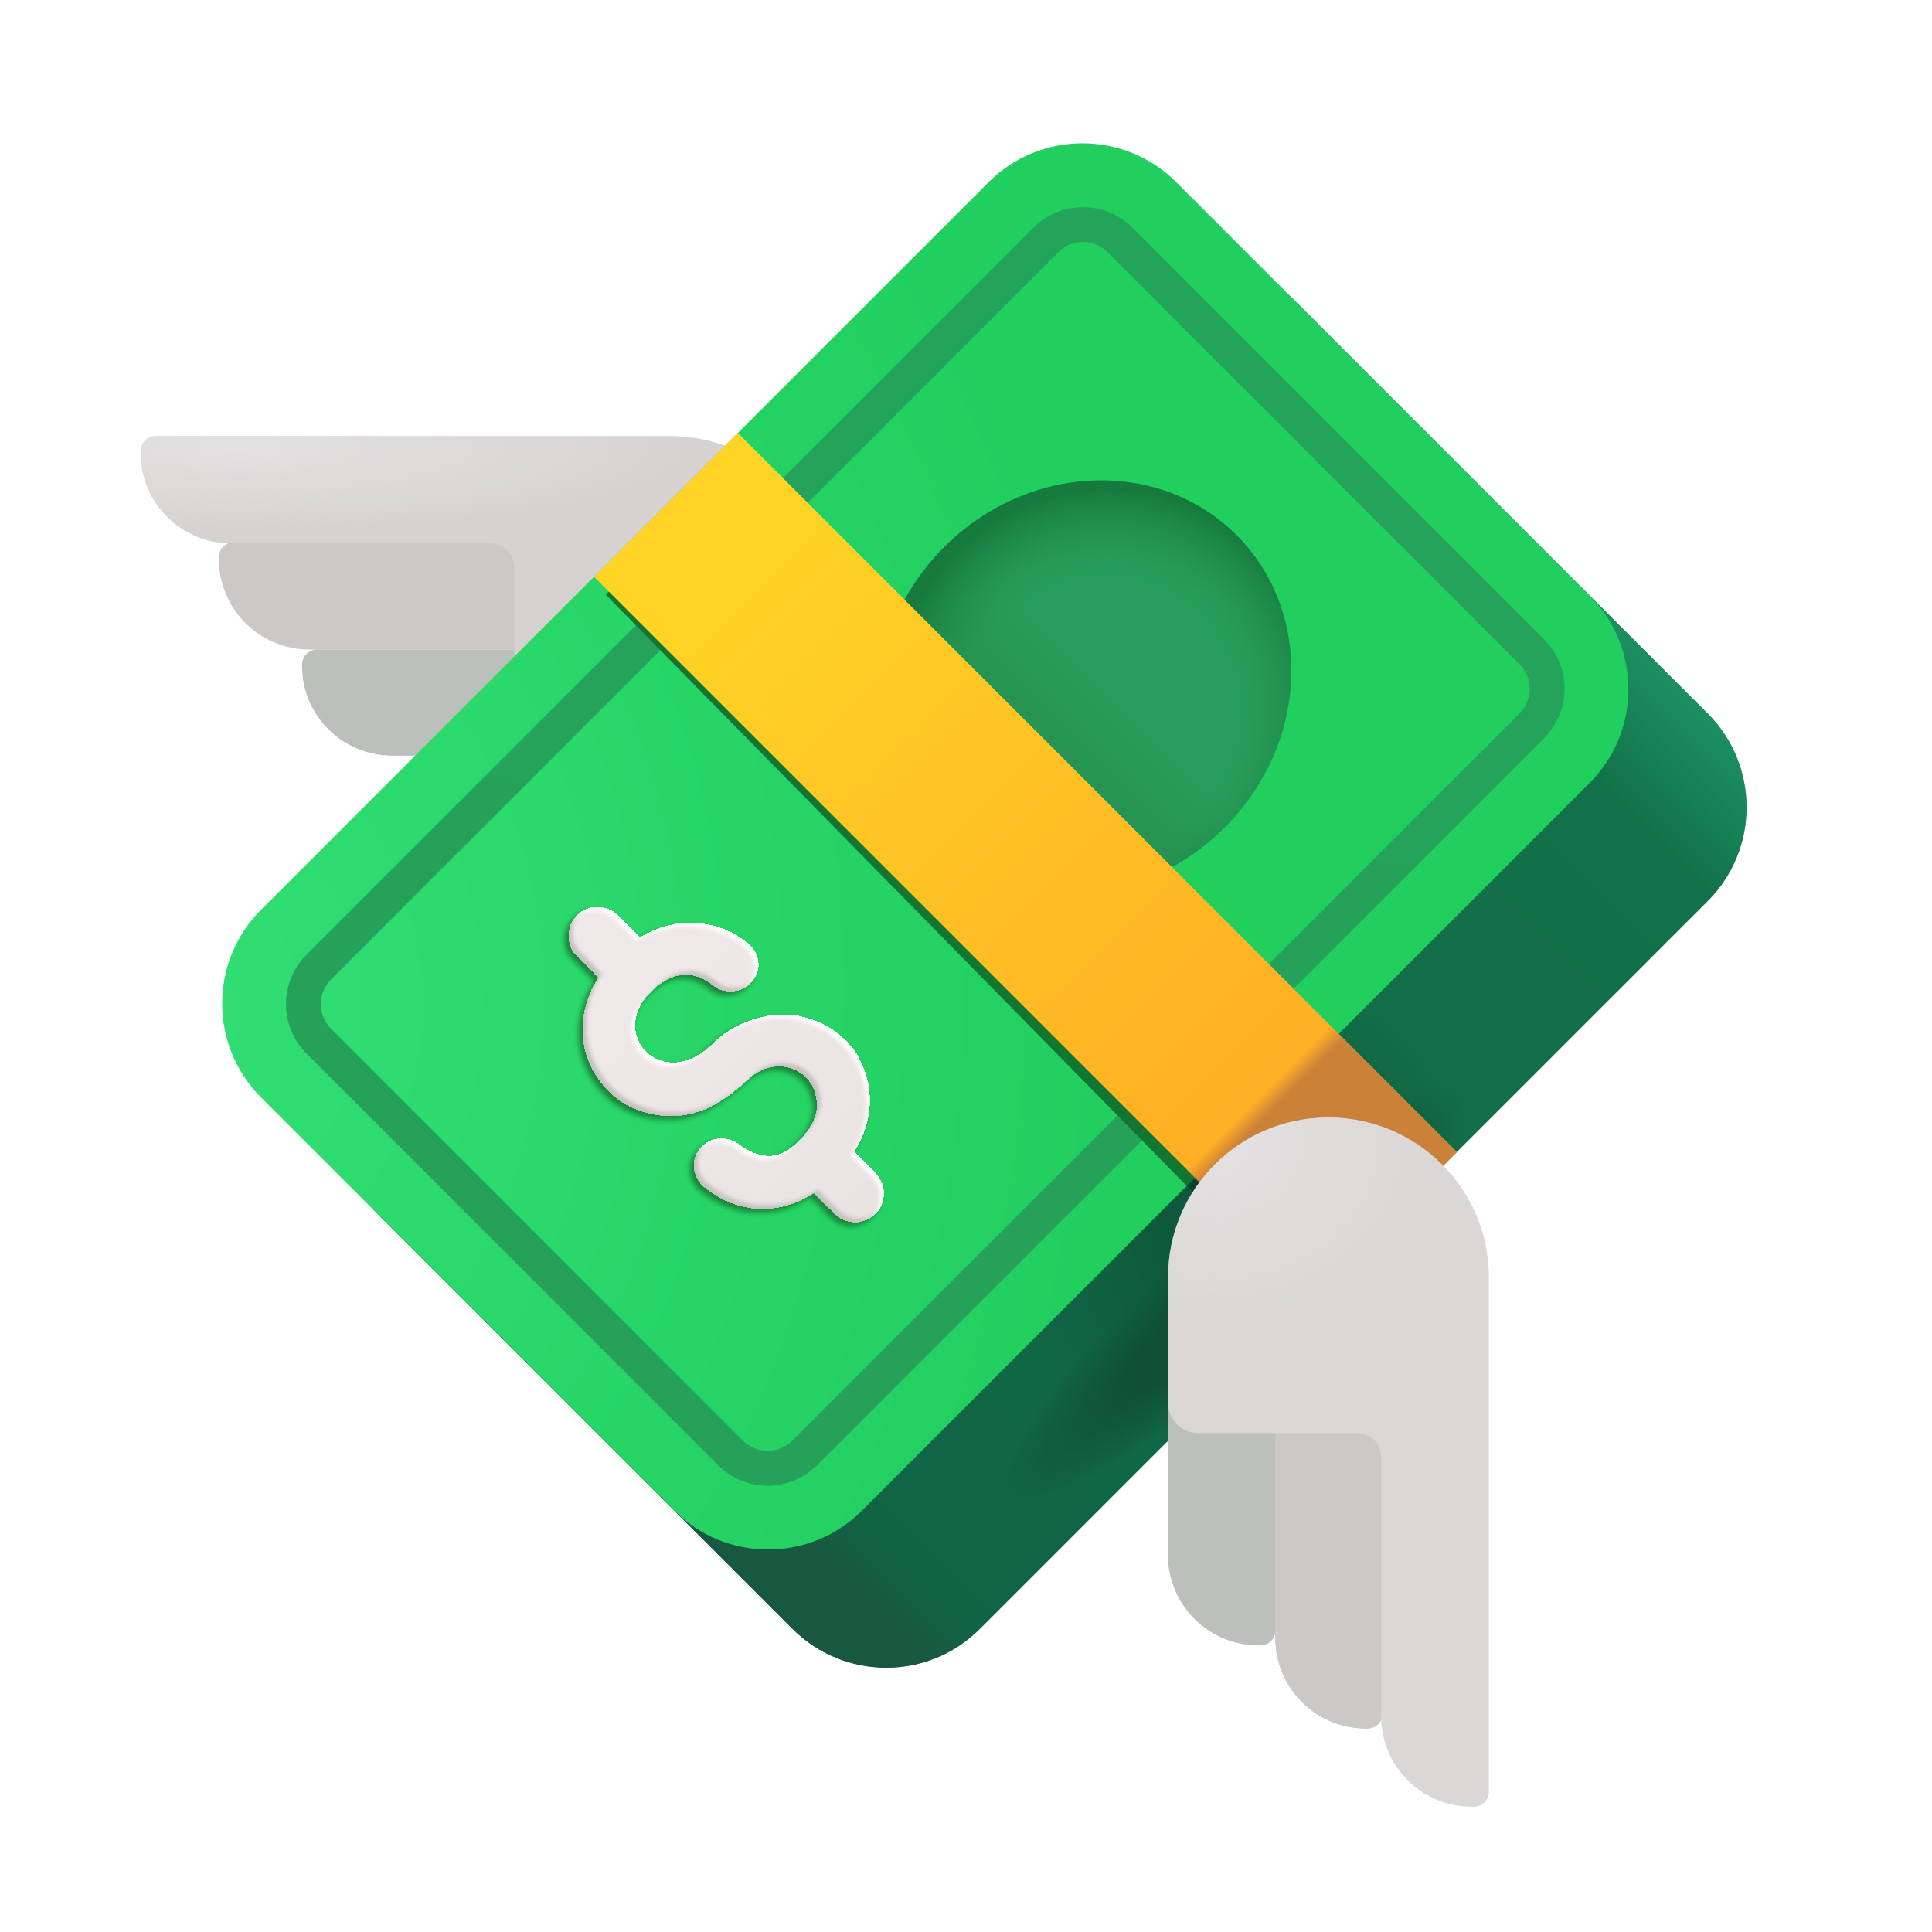
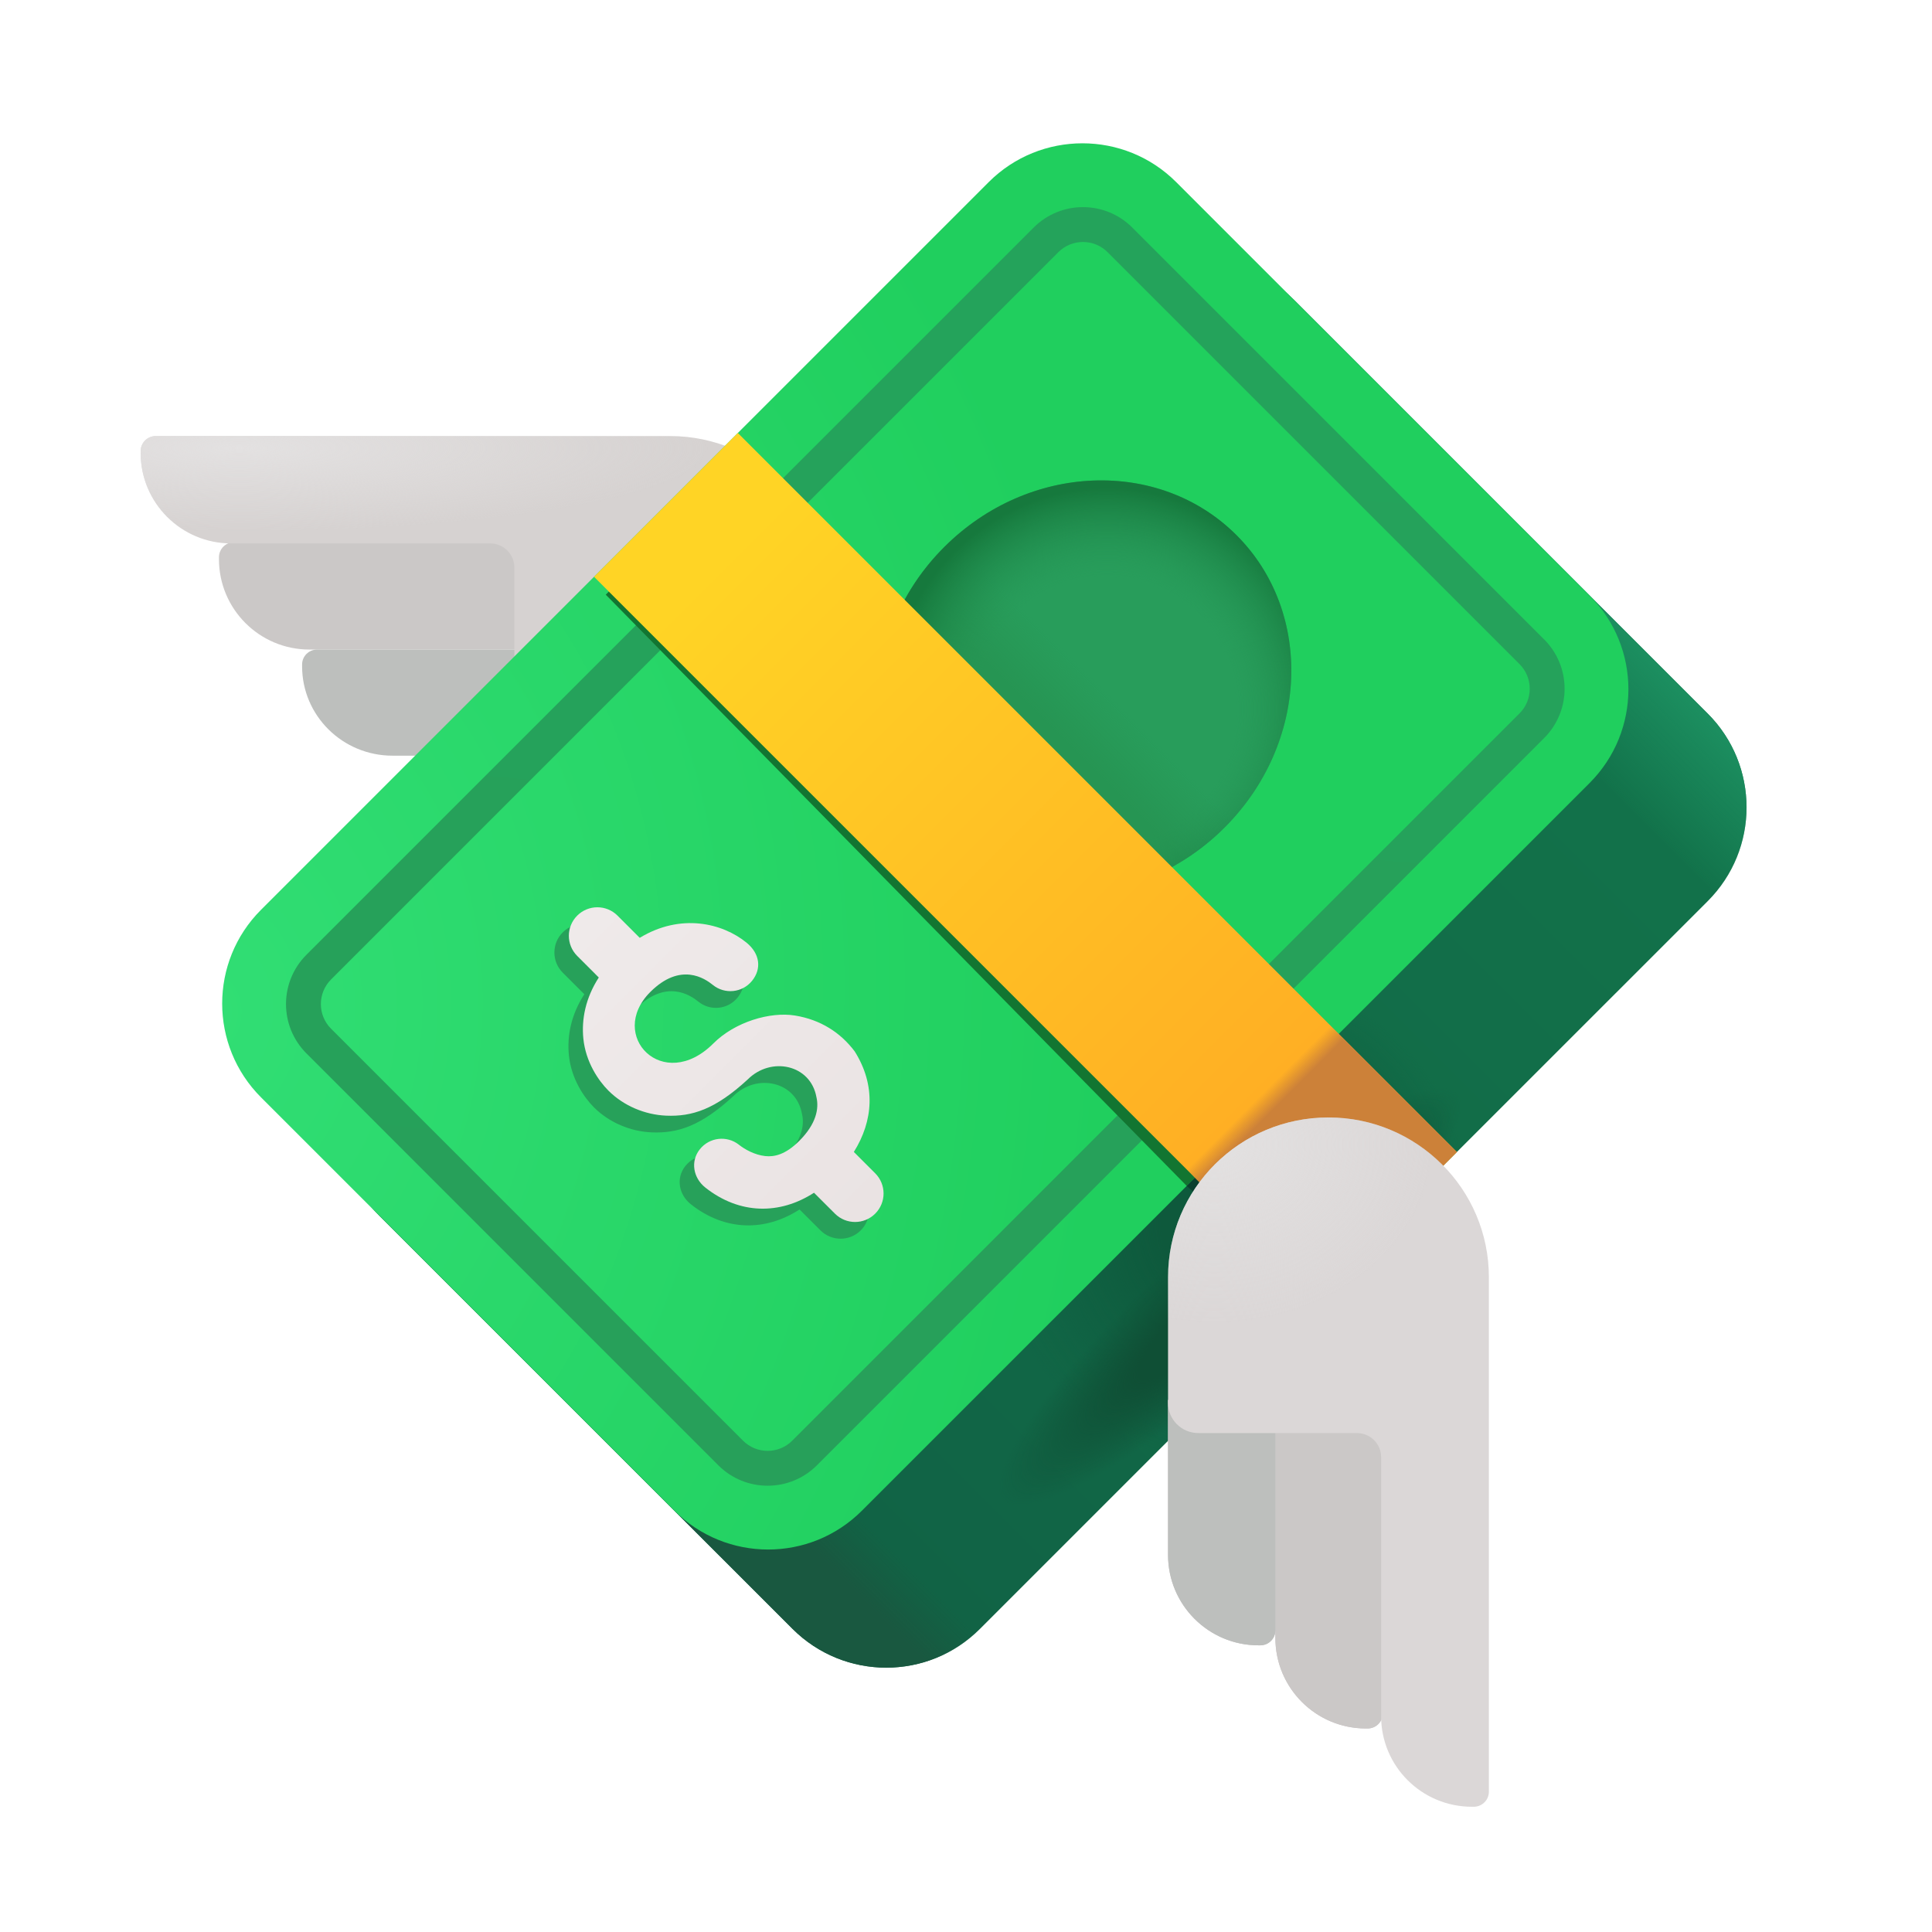
<svg xmlns="http://www.w3.org/2000/svg" width="115" height="115" viewBox="0 0 115 115" fill="none">
  <path d="M32.587 38.664L32.587 32.274L13.93 32.274C13.435 32.274 13.033 32.676 13.033 33.171L13.033 33.281C13.033 36.254 15.443 38.664 18.416 38.664L32.587 38.664Z" fill="#CBC8C7" />
  <path d="M32.587 44.981L32.587 38.664L18.879 38.664C18.383 38.664 17.982 39.061 17.982 39.551L17.982 39.66C17.982 42.599 20.391 44.981 23.364 44.981L32.587 44.981Z" fill="#BDBFBD" />
  <path d="M9.27 25.956C8.774 25.956 8.373 26.358 8.373 26.853L8.373 26.964C8.373 29.936 10.783 32.346 13.755 32.346L29.182 32.346C29.974 32.346 30.617 32.989 30.617 33.781L30.617 43.188C30.617 44.178 31.42 44.982 32.411 44.982L39.89 44.982C45.143 44.982 49.402 40.723 49.402 35.469C49.402 30.215 45.143 25.956 39.89 25.956L9.27 25.956Z" fill="#D6D2D1" />
  <path d="M9.27 25.956C8.774 25.956 8.373 26.358 8.373 26.853L8.373 26.964C8.373 29.936 10.783 32.346 13.755 32.346L29.182 32.346C29.974 32.346 30.617 32.989 30.617 33.781L30.617 43.188C30.617 44.178 31.42 44.982 32.411 44.982L39.89 44.982C45.143 44.982 49.402 40.723 49.402 35.469C49.402 30.215 45.143 25.956 39.89 25.956L9.27 25.956Z" fill="url(#paint0_radial_903_3719)" />
  <path d="M65.881 17.873L22.568 61.185C19.485 64.269 19.485 69.267 22.568 72.35L47.172 96.953C50.255 100.036 55.253 100.036 58.336 96.953L101.649 53.641C104.732 50.558 104.732 45.559 101.649 42.476L77.045 17.873C73.962 14.79 68.964 14.79 65.881 17.873Z" fill="url(#paint1_linear_903_3719)" />
  <path d="M65.881 17.873L22.568 61.185C19.485 64.269 19.485 69.267 22.568 72.35L47.172 96.953C50.255 100.036 55.253 100.036 58.336 96.953L101.649 53.641C104.732 50.558 104.732 45.559 101.649 42.476L77.045 17.873C73.962 14.79 68.964 14.79 65.881 17.873Z" fill="url(#paint2_linear_903_3719)" />
  <path d="M65.881 17.873L22.568 61.185C19.485 64.269 19.485 69.267 22.568 72.35L47.172 96.953C50.255 100.036 55.253 100.036 58.336 96.953L101.649 53.641C104.732 50.558 104.732 45.559 101.649 42.476L77.045 17.873C73.962 14.79 68.964 14.79 65.881 17.873Z" fill="url(#paint3_linear_903_3719)" />
  <path d="M65.881 17.873L22.568 61.185C19.485 64.269 19.485 69.267 22.568 72.35L47.172 96.953C50.255 100.036 55.253 100.036 58.336 96.953L101.649 53.641C104.732 50.558 104.732 45.559 101.649 42.476L77.045 17.873C73.962 14.79 68.964 14.79 65.881 17.873Z" fill="url(#paint4_radial_903_3719)" />
  <path d="M65.881 17.873L22.568 61.185C19.485 64.269 19.485 69.267 22.568 72.35L47.172 96.953C50.255 100.036 55.253 100.036 58.336 96.953L101.649 53.641C104.732 50.558 104.732 45.559 101.649 42.476L77.045 17.873C73.962 14.79 68.964 14.79 65.881 17.873Z" fill="url(#paint5_radial_903_3719)" />
  <path d="M58.849 10.842L15.537 54.155C12.454 57.237 12.454 62.236 15.537 65.319L40.14 89.922C43.223 93.005 48.221 93.005 51.304 89.922L94.617 46.61C97.7 43.527 97.7 38.528 94.617 35.445L70.014 10.842C66.931 7.759 61.932 7.759 58.849 10.842Z" fill="url(#paint6_radial_903_3719)" />
  <path fill-rule="evenodd" clip-rule="evenodd" d="M62.995 15.012L19.707 58.3C18.896 59.11 18.896 60.424 19.707 61.234L44.225 85.752C45.035 86.563 46.349 86.563 47.159 85.752L90.447 42.464C91.258 41.654 91.258 40.34 90.447 39.529L65.93 15.012C65.119 14.201 63.806 14.201 62.995 15.012ZM18.24 56.832C16.619 58.453 16.619 61.081 18.24 62.702L42.757 87.22C44.378 88.841 47.006 88.841 48.627 87.22L91.915 43.931C93.536 42.311 93.536 39.683 91.915 38.062L67.397 13.544C65.776 11.924 63.148 11.924 61.528 13.544L18.24 56.832Z" fill="url(#paint7_linear_903_3719)" />
  <path d="M72.9 49.251C77.897 44.253 78.212 36.465 73.603 31.856C68.994 27.247 61.206 27.562 56.208 32.559C51.211 37.557 50.896 45.345 55.505 49.954C60.114 54.563 67.902 54.248 72.9 49.251Z" fill="#289D5B" />
  <path d="M72.9 49.251C77.897 44.253 78.212 36.465 73.603 31.856C68.994 27.247 61.206 27.562 56.208 32.559C51.211 37.557 50.896 45.345 55.505 49.954C60.114 54.563 67.902 54.248 72.9 49.251Z" fill="url(#paint8_linear_903_3719)" />
  <path d="M72.9 49.251C77.897 44.253 78.212 36.465 73.603 31.856C68.994 27.247 61.206 27.562 56.208 32.559C51.211 37.557 50.896 45.345 55.505 49.954C60.114 54.563 67.902 54.248 72.9 49.251Z" fill="url(#paint9_radial_903_3719)" />
  <path d="M36.057 35.397L44.189 27.265L79.075 62.152L70.637 70.589L36.057 35.397Z" fill="#127531" />
  <path d="M77.638 76.918L85.74 68.816L79.075 62.152L70.638 70.589L77.638 76.918Z" fill="#0B3F2E" />
  <path d="M43.919 25.773L35.359 34.332L78.158 77.131L86.718 68.571L43.919 25.773Z" fill="url(#paint10_linear_903_3719)" />
  <path d="M43.919 25.773L35.359 34.332L78.158 77.131L86.718 68.571L43.919 25.773Z" fill="url(#paint11_linear_903_3719)" />
-   <g filter="url(#filter0_dii_903_3719)">
-     <path d="M34.358 56.901C33.695 56.239 33.695 55.164 34.358 54.501C35.02 53.839 36.095 53.839 36.757 54.501L38.079 55.823C40.517 54.342 43.001 54.944 44.431 56.106C45.245 56.769 45.342 57.673 44.763 58.384C44.185 59.096 43.14 59.203 42.428 58.625C41.962 58.246 40.51 57.245 38.706 59.049C36.123 61.632 39.471 65.102 42.466 62.106C43.75 60.822 45.852 60.208 47.32 60.448C48.847 60.697 50.033 61.464 50.875 62.583C52.147 64.605 51.977 66.729 50.824 68.568L52.096 69.84C52.759 70.503 52.759 71.578 52.096 72.24C51.434 72.903 50.359 72.903 49.697 72.24L48.453 70.997C46.42 72.312 44.028 72.303 41.985 70.689C41.265 70.12 41.084 69.133 41.653 68.414C42.221 67.694 43.265 67.572 43.985 68.14C44.342 68.422 44.923 68.746 45.549 68.814C46.083 68.873 46.753 68.733 47.572 67.914C48.592 66.894 48.759 65.981 48.596 65.3C48.244 63.359 45.893 62.868 44.507 64.253C42.574 66.034 41.193 66.474 39.647 66.408C38.391 66.354 37.122 65.826 36.215 64.918C35.633 64.337 34.861 63.224 34.722 61.81C34.611 60.671 34.849 59.412 35.642 58.185L34.358 56.901Z" fill="url(#paint12_linear_903_3719)" />
-   </g>
+   <path d="M33.497 57.897C32.834 57.234 32.834 56.16 33.497 55.497C34.16 54.834 35.234 54.834 35.897 55.497L37.218 56.818C39.656 55.337 42.141 55.94 43.57 57.102C44.384 57.764 44.481 58.668 43.903 59.38C43.325 60.091 42.279 60.199 41.567 59.62C41.102 59.242 39.649 58.241 37.846 60.044C35.262 62.627 38.61 66.097 41.606 63.101C42.89 61.817 44.991 61.203 46.459 61.443C47.987 61.692 49.172 62.459 50.014 63.578C51.286 65.6 51.116 67.724 49.964 69.564L51.236 70.836C51.898 71.499 51.898 72.573 51.236 73.236C50.573 73.898 49.499 73.898 48.836 73.236L47.592 71.992C45.559 73.308 43.168 73.298 41.124 71.684C40.405 71.116 40.224 70.129 40.792 69.409C41.361 68.69 42.405 68.567 43.124 69.136C43.481 69.418 44.063 69.742 44.688 69.81C45.223 69.868 45.893 69.728 46.711 68.91C47.731 67.89 47.899 66.977 47.735 66.296C47.384 64.355 45.032 63.863 43.647 65.249C41.714 67.029 40.332 67.469 38.786 67.403C37.531 67.35 36.262 66.821 35.354 65.914C34.773 65.332 34 64.22 33.862 62.805C33.75 61.666 33.988 60.407 34.781 59.181L33.497 57.897Z" fill="#27A15A" />
+   <path d="M34.358 56.901C33.695 56.239 33.695 55.164 34.358 54.501C35.02 53.839 36.095 53.839 36.757 54.501L38.079 55.823C40.517 54.342 43.001 54.944 44.431 56.106C45.245 56.769 45.342 57.673 44.763 58.384C44.185 59.096 43.14 59.203 42.428 58.625C41.962 58.246 40.51 57.245 38.706 59.049C36.123 61.632 39.471 65.102 42.466 62.106C43.75 60.822 45.852 60.208 47.32 60.448C48.847 60.697 50.033 61.464 50.875 62.583C52.147 64.605 51.977 66.729 50.824 68.568L52.096 69.84C52.759 70.503 52.759 71.578 52.096 72.24C51.434 72.903 50.359 72.903 49.697 72.24L48.453 70.997C46.42 72.312 44.028 72.303 41.985 70.689C41.265 70.12 41.084 69.133 41.653 68.414C42.221 67.694 43.265 67.572 43.985 68.14C44.342 68.422 44.923 68.746 45.549 68.814C46.083 68.873 46.753 68.733 47.572 67.914C48.592 66.894 48.759 65.981 48.596 65.3C48.244 63.359 45.893 62.868 44.507 64.253C42.574 66.034 41.193 66.474 39.647 66.408C38.391 66.354 37.122 65.826 36.215 64.918C35.633 64.337 34.861 63.224 34.722 61.81C34.611 60.671 34.849 59.412 35.642 58.185L34.358 56.901Z" fill="url(#paint12_linear_903_3719)" />
  <path d="M75.916 83.331L82.306 83.331L82.306 101.988C82.306 102.483 81.904 102.885 81.409 102.885L81.299 102.885C78.326 102.885 75.916 100.475 75.916 97.502L75.916 83.331Z" fill="#C8C2C3" />
  <path d="M75.916 83.331L82.306 83.331L82.306 101.988C82.306 102.483 81.904 102.885 81.409 102.885L81.299 102.885C78.326 102.885 75.916 100.475 75.916 97.502L75.916 83.331Z" fill="#CBC8C7" />
  <path d="M69.526 83.331L75.916 83.331L75.916 97.039C75.916 97.535 75.514 97.936 75.019 97.936L74.909 97.936C71.936 97.936 69.526 95.526 69.526 92.554L69.526 83.331Z" fill="#C8C2C3" />
  <path d="M69.526 83.331L75.916 83.331L75.916 97.039C75.916 97.535 75.514 97.936 75.019 97.936L74.909 97.936C71.936 97.936 69.526 95.526 69.526 92.554L69.526 83.331Z" fill="#BDBFBD" />
  <path d="M79.075 66.515C73.801 66.515 69.526 70.774 69.526 76.028L69.526 83.507C69.526 84.498 70.332 85.301 71.327 85.301L80.769 85.301C81.564 85.301 82.21 85.943 82.21 86.736L82.21 102.163C82.21 105.135 84.629 107.545 87.613 107.545L87.724 107.545C88.221 107.545 88.624 107.144 88.624 106.648L88.624 76.028C88.624 70.774 84.349 66.515 79.075 66.515Z" fill="#DBD7D7" />
  <path d="M79.075 66.515C73.801 66.515 69.526 70.774 69.526 76.028L69.526 83.507C69.526 84.498 70.332 85.301 71.327 85.301L80.769 85.301C81.564 85.301 82.21 85.943 82.21 86.736L82.21 102.163C82.21 105.135 84.629 107.545 87.613 107.545L87.724 107.545C88.221 107.545 88.624 107.144 88.624 106.648L88.624 76.028C88.624 70.774 84.349 66.515 79.075 66.515Z" fill="url(#paint13_radial_903_3719)" />
  <defs>
-     <filter id="filter0_dii_903_3719" x="33.286" y="53.775" width="19.536" height="19.536" filterUnits="userSpaceOnUse" color-interpolation-filters="sRGB">
-       <feFlood flood-opacity="0" result="BackgroundImageFix" />
-       <feColorMatrix in="SourceAlpha" type="matrix" values="0 0 0 0 0 0 0 0 0 0 0 0 0 0 0 0 0 0 127 0" result="hardAlpha" />
-       <feOffset dx="-0.23" dy="0.23" />
-       <feGaussianBlur stdDeviation="0.172" />
-       <feComposite in2="hardAlpha" operator="out" />
-       <feColorMatrix type="matrix" values="0 0 0 0 0.09 0 0 0 0 0.522 0 0 0 0 0.224 0 0 0 1 0" />
-       <feBlend mode="normal" in2="BackgroundImageFix" result="effect1_dropShadow_903_3719" />
-       <feBlend mode="normal" in="SourceGraphic" in2="effect1_dropShadow_903_3719" result="shape" />
-       <feColorMatrix in="SourceAlpha" type="matrix" values="0 0 0 0 0 0 0 0 0 0 0 0 0 0 0 0 0 0 127 0" result="hardAlpha" />
-       <feOffset dx="0.23" dy="-0.23" />
-       <feGaussianBlur stdDeviation="0.115" />
-       <feComposite in2="hardAlpha" operator="arithmetic" k2="-1" k3="1" />
-       <feColorMatrix type="matrix" values="0 0 0 0 0.784 0 0 0 0 0.761 0 0 0 0 0.753 0 0 0 1 0" />
-       <feBlend mode="normal" in2="shape" result="effect2_innerShadow_903_3719" />
-       <feColorMatrix in="SourceAlpha" type="matrix" values="0 0 0 0 0 0 0 0 0 0 0 0 0 0 0 0 0 0 127 0" result="hardAlpha" />
-       <feOffset dx="-0.23" dy="0.23" />
-       <feGaussianBlur stdDeviation="0.115" />
-       <feComposite in2="hardAlpha" operator="arithmetic" k2="-1" k3="1" />
-       <feColorMatrix type="matrix" values="0 0 0 0 1 0 0 0 0 0.996 0 0 0 0 0.992 0 0 0 1 0" />
-       <feBlend mode="normal" in2="effect2_innerShadow_903_3719" result="effect3_innerShadow_903_3719" />
-     </filter>
    <radialGradient id="paint0_radial_903_3719" cx="0" cy="0" r="1" gradientUnits="userSpaceOnUse" gradientTransform="translate(14.2322 26.6872) scale(27.9616 4.94705)">
      <stop stop-color="#E3E1E1" />
      <stop offset="1" stop-color="#E3E1E1" stop-opacity="0" />
    </radialGradient>
    <linearGradient id="paint1_linear_903_3719" x1="101.3" y1="49.22" x2="52.265" y2="98.255" gradientUnits="userSpaceOnUse">
      <stop stop-color="#12724A" />
      <stop offset="1" stop-color="#116245" />
    </linearGradient>
    <linearGradient id="paint2_linear_903_3719" x1="103.134" y1="43.962" x2="97.937" y2="49.159" gradientUnits="userSpaceOnUse">
      <stop stop-color="#1C8F60" />
      <stop offset="1" stop-color="#1C8F60" stop-opacity="0" />
    </linearGradient>
    <linearGradient id="paint3_linear_903_3719" x1="48.413" y1="98.194" x2="53.793" y2="92.814" gradientUnits="userSpaceOnUse">
      <stop offset="0.557" stop-color="#195840" />
      <stop offset="1" stop-color="#195840" stop-opacity="0" />
    </linearGradient>
    <radialGradient id="paint4_radial_903_3719" cx="0" cy="0" r="1" gradientUnits="userSpaceOnUse" gradientTransform="translate(73.4914 72.6517) rotate(114.806) scale(14.7004 13.948)">
      <stop offset="0.307" stop-color="#0E593C" />
      <stop offset="1" stop-color="#0E593C" stop-opacity="0" />
    </radialGradient>
    <radialGradient id="paint5_radial_903_3719" cx="0" cy="0" r="1" gradientUnits="userSpaceOnUse" gradientTransform="translate(73.2674 77.137) rotate(138.249) scale(18.187 3.85656)">
      <stop offset="0.396" stop-color="#0F4F35" />
      <stop offset="1" stop-color="#0F4F35" stop-opacity="0" />
    </radialGradient>
    <radialGradient id="paint6_radial_903_3719" cx="0" cy="0" r="1" gradientUnits="userSpaceOnUse" gradientTransform="translate(12.553 59.9506) rotate(3.25931) scale(53.7689 70.5106)">
      <stop stop-color="#31DE74" />
      <stop offset="1" stop-color="#20CF5E" />
    </radialGradient>
    <linearGradient id="paint7_linear_903_3719" x1="59.388" y1="17.029" x2="53.396" y2="80.494" gradientUnits="userSpaceOnUse">
      <stop stop-color="#24A35B" />
      <stop offset="1" stop-color="#27A05A" />
    </linearGradient>
    <linearGradient id="paint8_linear_903_3719" x1="62.567" y1="44.91" x2="66.052" y2="41.425" gradientUnits="userSpaceOnUse">
      <stop offset="0.228" stop-color="#269553" />
      <stop offset="1" stop-color="#269553" stop-opacity="0" />
    </linearGradient>
    <radialGradient id="paint9_radial_903_3719" cx="0" cy="0" r="1" gradientUnits="userSpaceOnUse" gradientTransform="translate(65.8686 42.2197) rotate(-85.8023) scale(13.3647 13.1362)">
      <stop offset="0.587" stop-color="#249755" stop-opacity="0" />
      <stop offset="0.987" stop-color="#16793D" />
    </radialGradient>
    <linearGradient id="paint10_linear_903_3719" x1="42.88" y1="33.293" x2="76.752" y2="67.165" gradientUnits="userSpaceOnUse">
      <stop stop-color="#FFD425" />
      <stop offset="1" stop-color="#FFAD24" />
    </linearGradient>
    <linearGradient id="paint11_linear_903_3719" x1="84.516" y1="70.773" x2="76.996" y2="63.252" gradientUnits="userSpaceOnUse">
      <stop offset="0.894" stop-color="#CC8139" />
      <stop offset="1" stop-color="#CC8139" stop-opacity="0" />
    </linearGradient>
    <linearGradient id="paint12_linear_903_3719" x1="34.342" y1="54.517" x2="52.081" y2="72.255" gradientUnits="userSpaceOnUse">
      <stop stop-color="#EFEAEA" />
      <stop offset="1" stop-color="#EAE3E3" />
    </linearGradient>
    <radialGradient id="paint13_radial_903_3719" cx="0" cy="0" r="1" gradientUnits="userSpaceOnUse" gradientTransform="translate(72.2534 68.0918) scale(13.0151 10.6686)">
      <stop stop-color="#E3E1E1" />
      <stop offset="1" stop-color="#E3E1E1" stop-opacity="0" />
    </radialGradient>
  </defs>
</svg>
